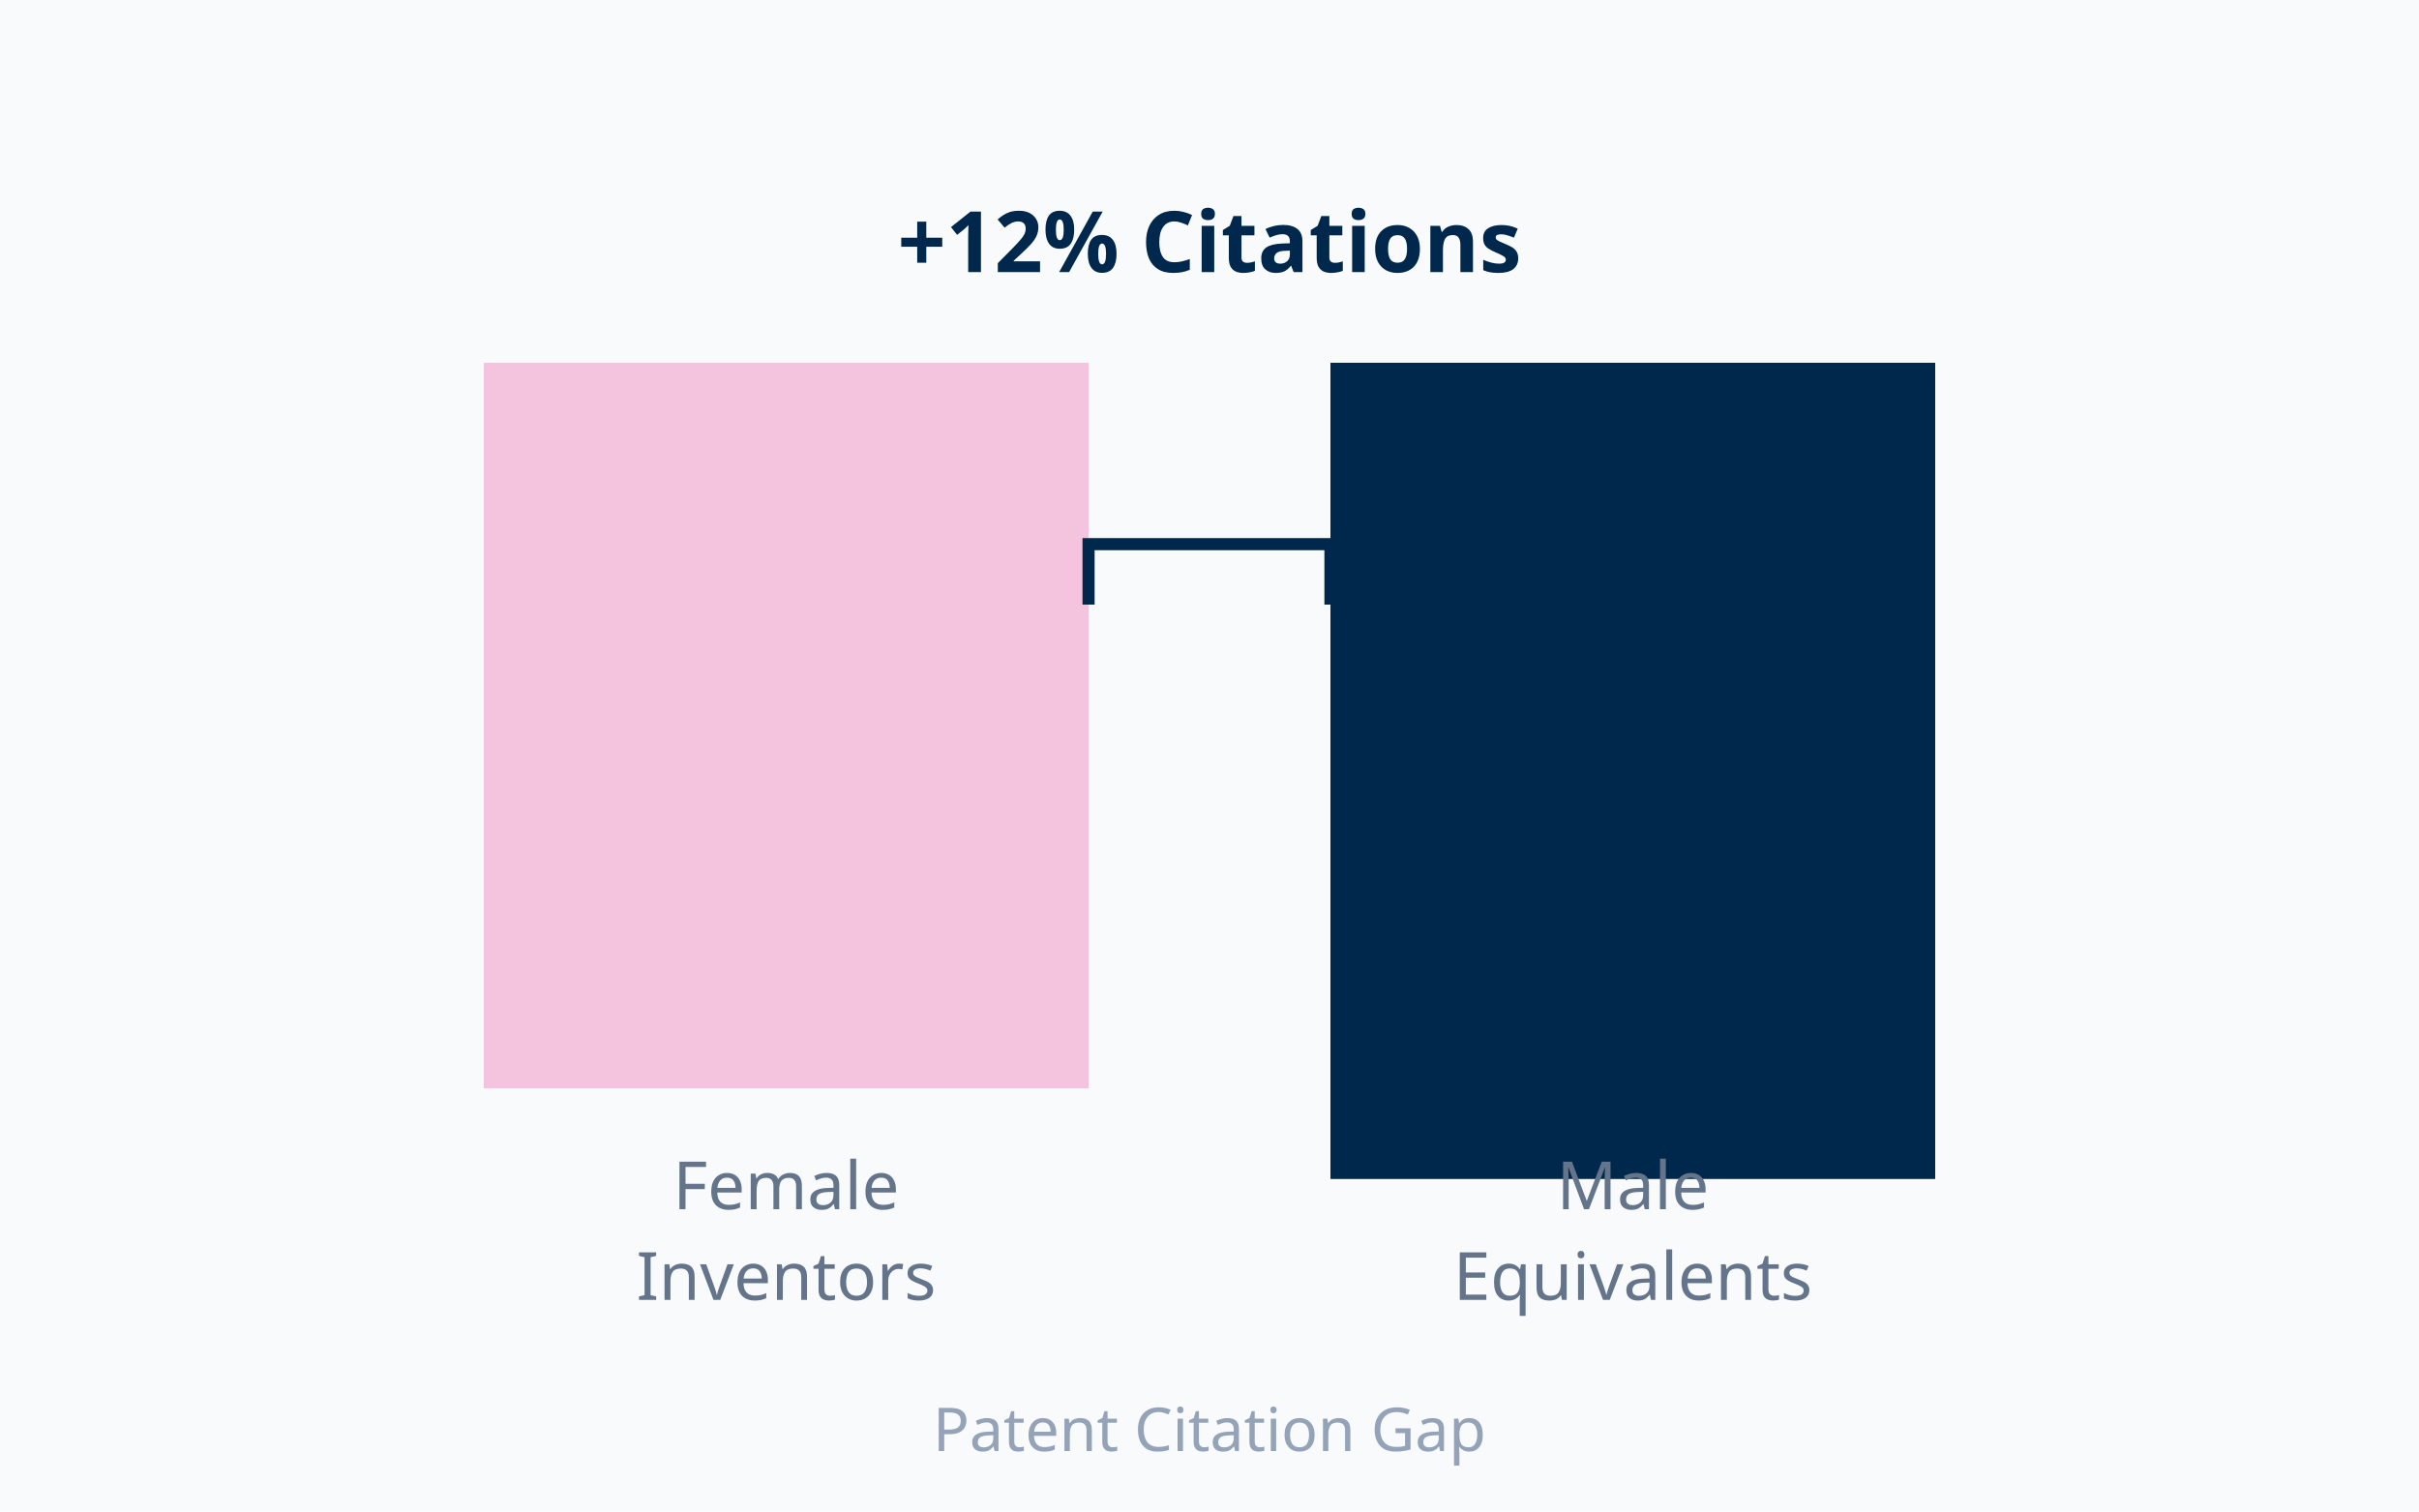
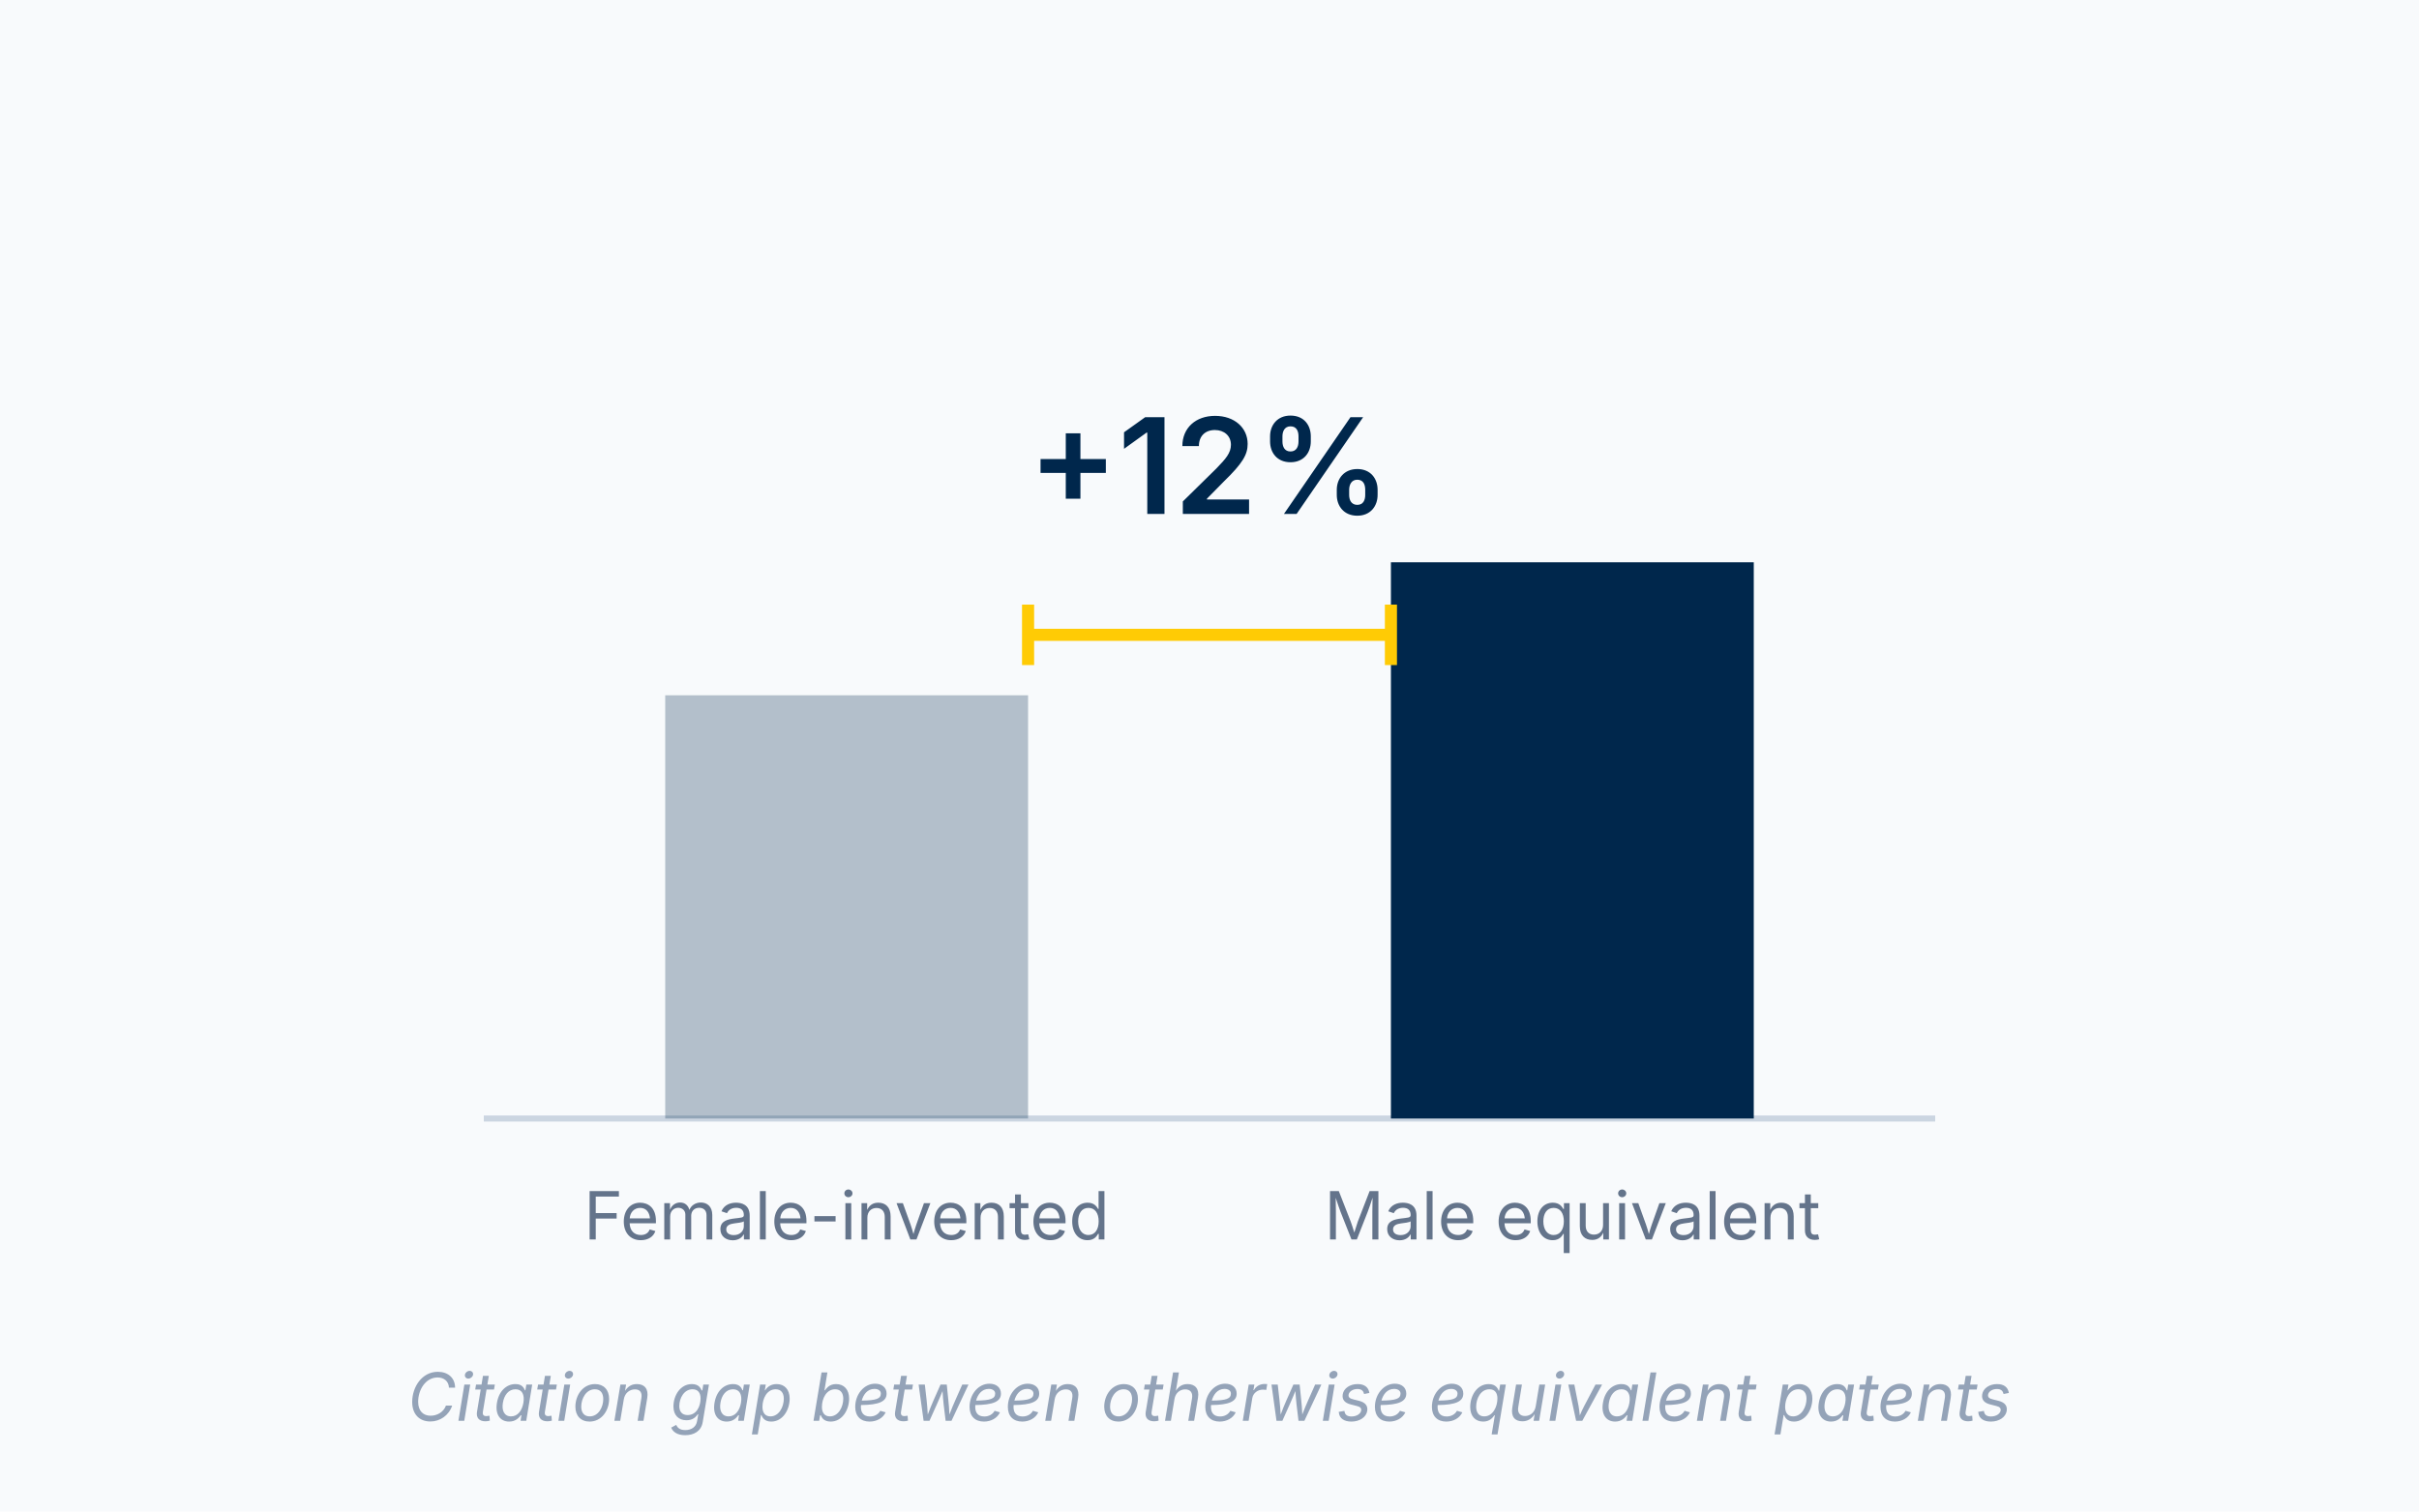
- <svg xmlns="http://www.w3.org/2000/svg" viewBox="0 0 400 250">
+ <svg xmlns="http://www.w3.org/2000/svg" viewBox="0 0 400 250" font-family="Inter, -apple-system, system-ui, sans-serif">
  <rect width="400" height="250" fill="#f8fafc" />
-   <rect x="80" y="60" width="100" height="120" fill="#ec4899" opacity="0.3" />
-   <rect x="220" y="60" width="100" height="135" fill="#00274C" />
-   <text x="130" y="200" text-anchor="middle" font-family="system-ui" font-size="11" fill="#64748b">Female</text>
-   <text x="130" y="215" text-anchor="middle" font-family="system-ui" font-size="11" fill="#64748b">Inventors</text>
-   <text x="270" y="200" text-anchor="middle" font-family="system-ui" font-size="11" fill="#64748b">Male</text>
-   <text x="270" y="215" text-anchor="middle" font-family="system-ui" font-size="11" fill="#64748b">Equivalents</text>
-   <text x="200" y="45" text-anchor="middle" font-family="system-ui" font-size="14" font-weight="600" fill="#00274C">+12% Citations</text>
-   <path d="M180 100 L180 90 L220 90 L220 100" fill="none" stroke="#00274C" stroke-width="2" />
-   <text x="200" y="240" text-anchor="middle" font-family="system-ui" font-size="10" fill="#94a3b8">Patent Citation Gap</text>
+   <line x1="80" y1="185" x2="320" y2="185" stroke="#cbd5e1" stroke-width="1" />
+   <rect x="110" y="115" width="60" height="70" fill="#00274C" opacity="0.28" />
+   <text x="140" y="205" text-anchor="middle" font-size="11" fill="#64748b">Female-invented</text>
+   <rect x="230" y="93" width="60" height="92" fill="#00274C" />
+   <text x="260" y="205" text-anchor="middle" font-size="11" fill="#64748b">Male equivalent</text>
+   <path d="M170 105 L230 105" stroke="#FFCB05" stroke-width="2" />
+   <path d="M170 100 L170 110 M230 100 L230 110" stroke="#FFCB05" stroke-width="2" />
+   <text x="200" y="85" text-anchor="middle" font-size="22" font-weight="600" fill="#00274C">+12%</text>
+   <text x="200" y="235" text-anchor="middle" font-size="11" fill="#94a3b8" font-style="italic">Citation gap between otherwise equivalent patents</text>
</svg>
